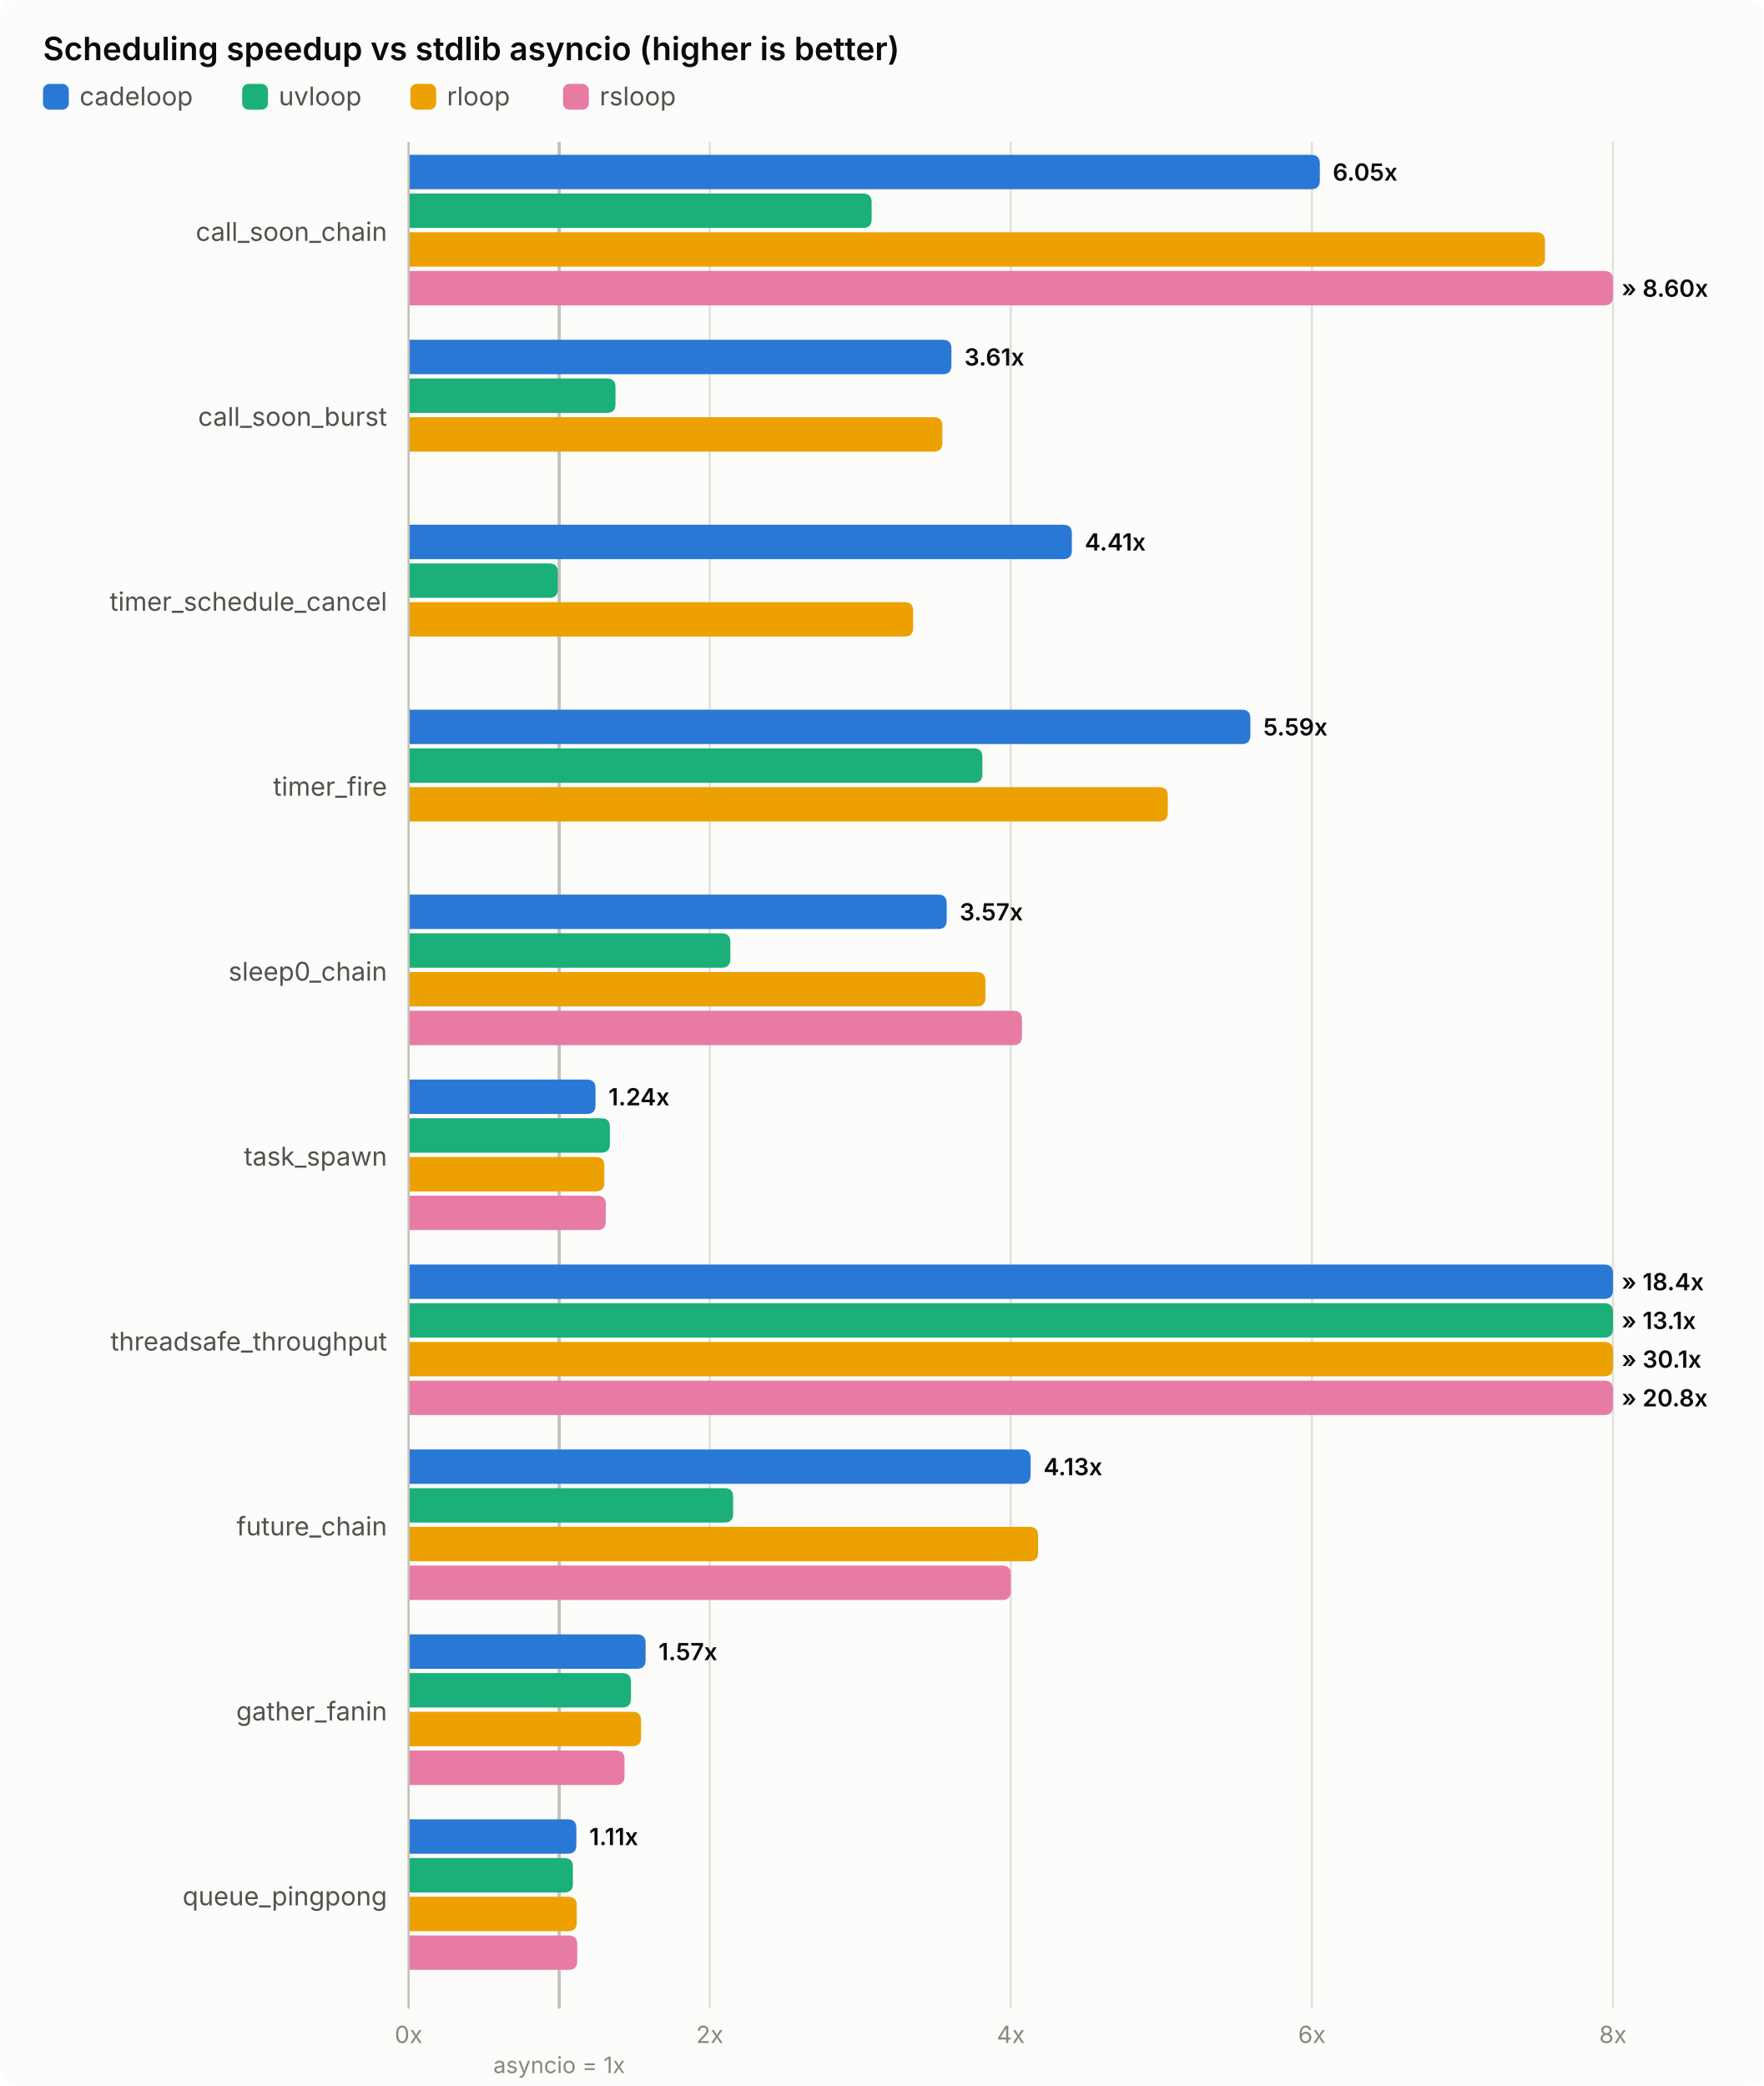
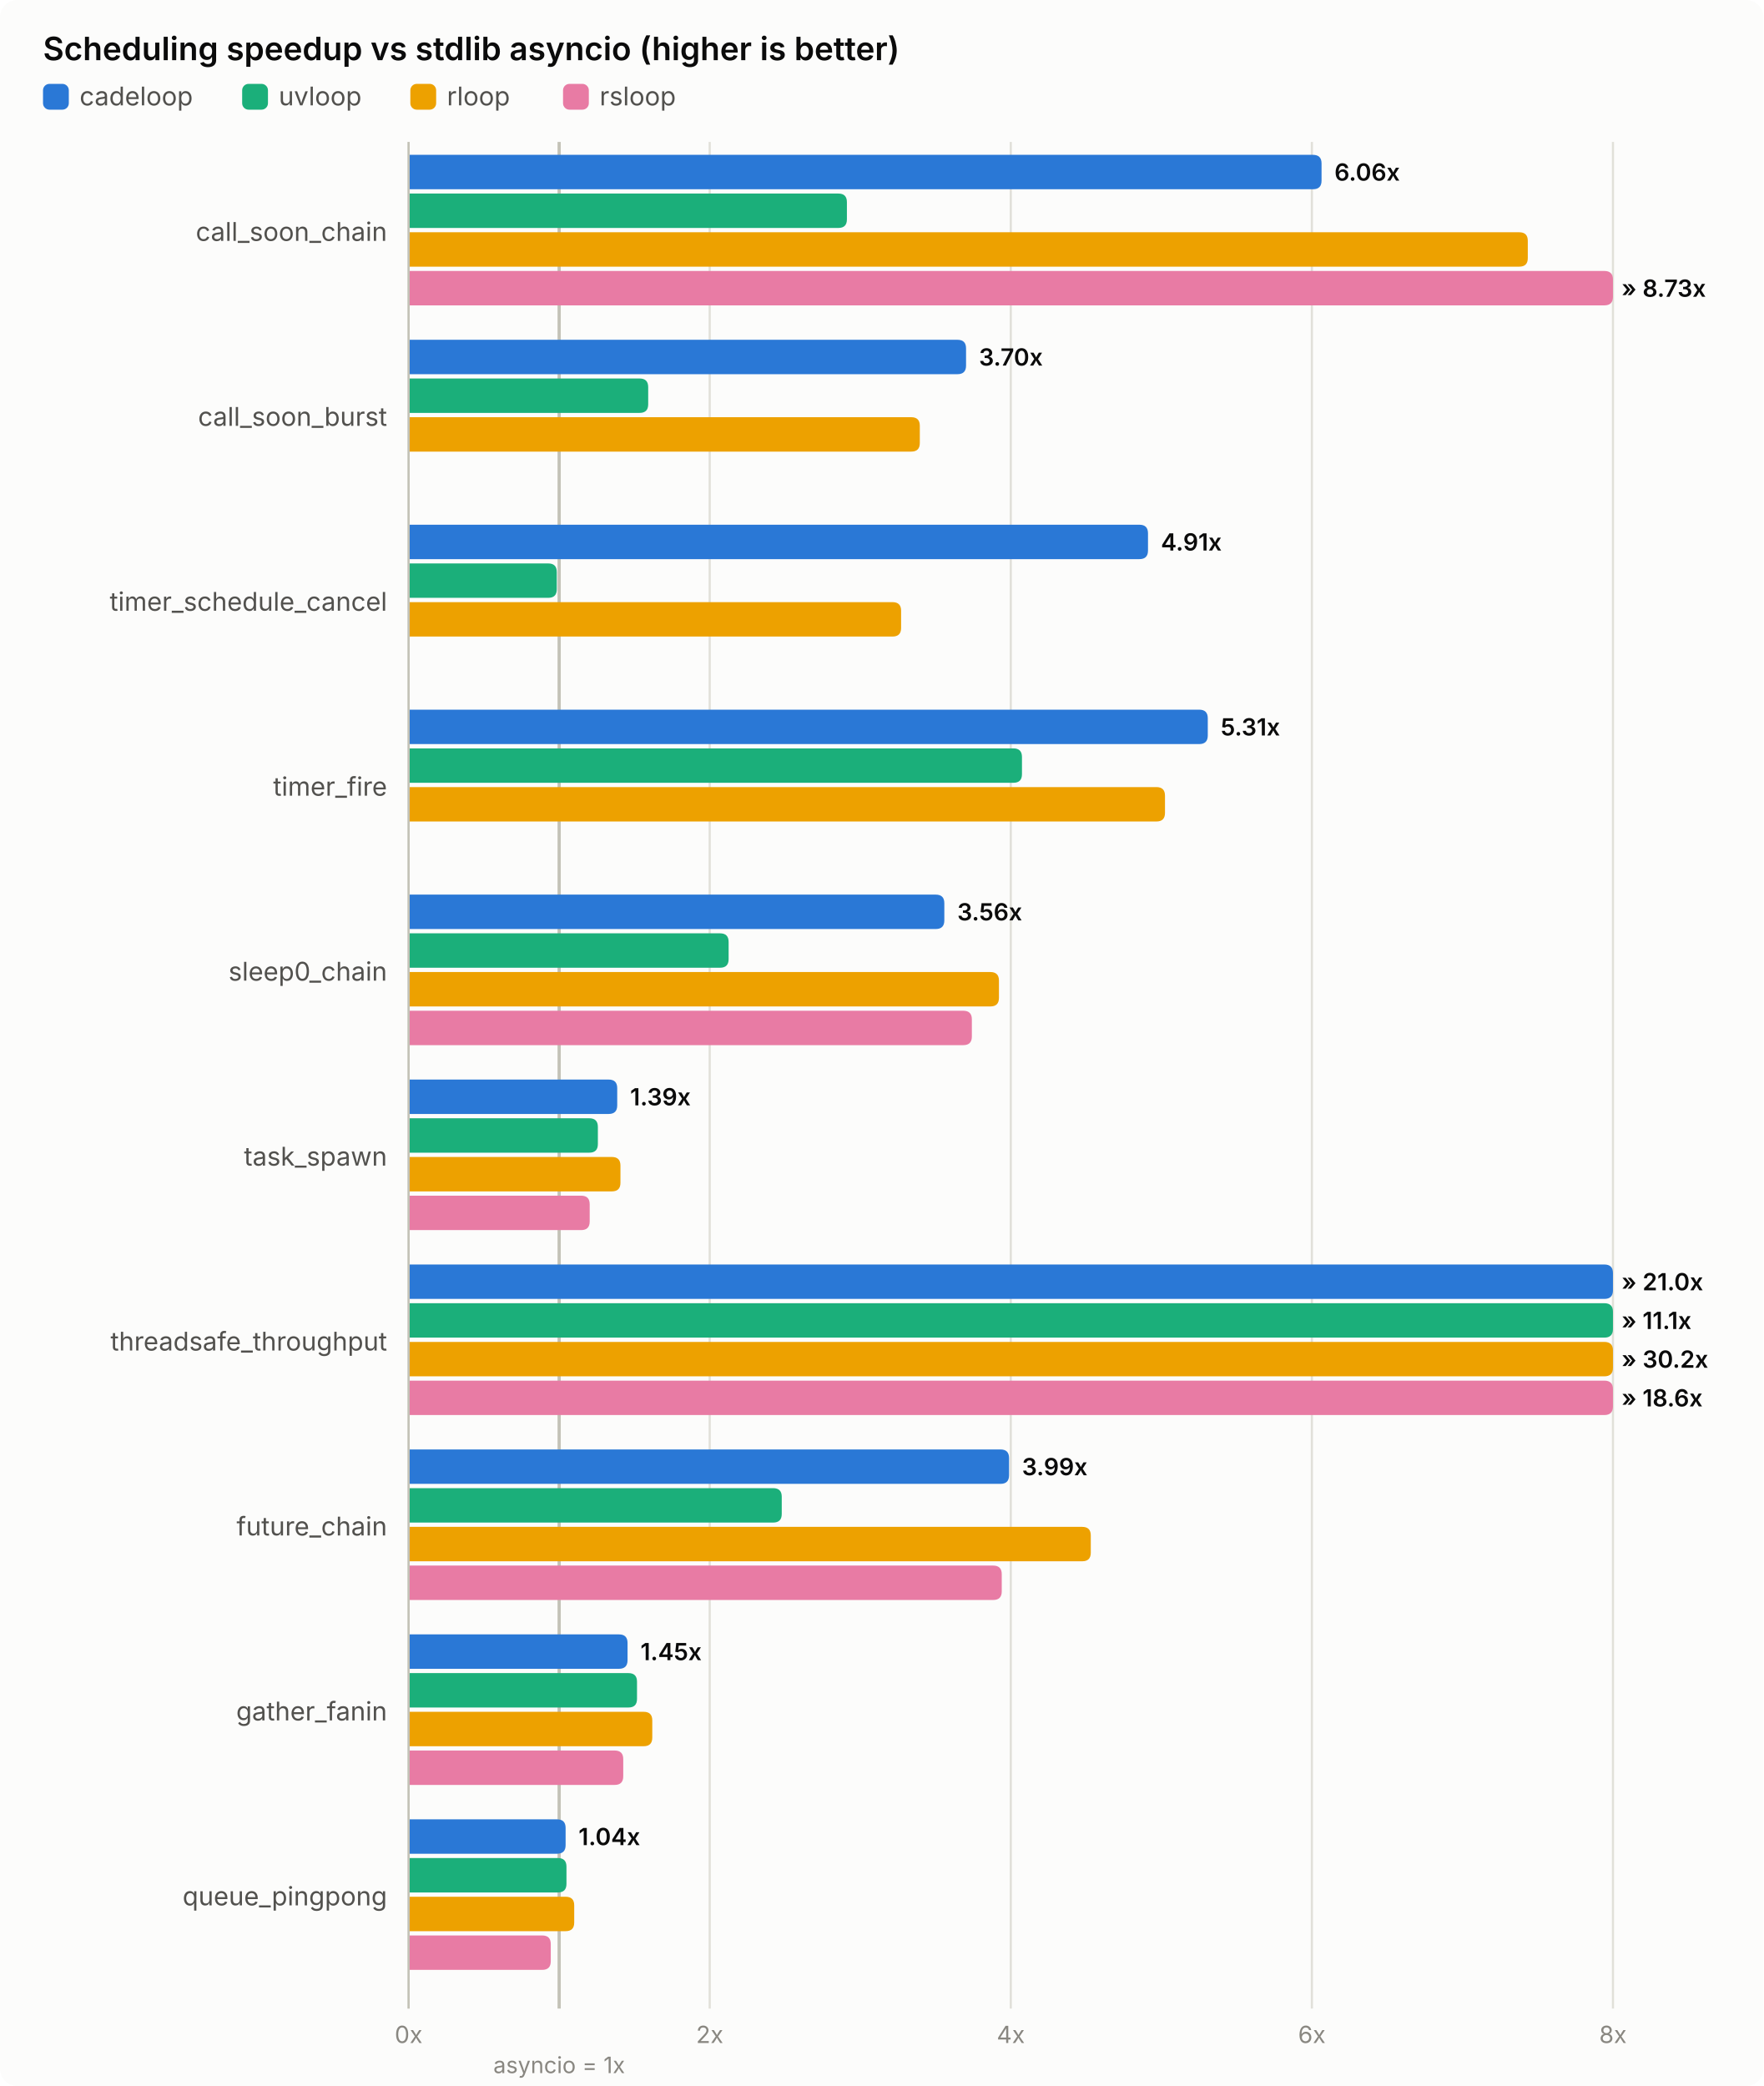
<svg xmlns="http://www.w3.org/2000/svg" viewBox="0 0 820 970" width="820" height="970" font-family="system-ui, -apple-system, 'Segoe UI', sans-serif">
  <rect width="820" height="970" fill="#fcfcfb" rx="8" />
  <text x="20" y="28" font-size="15" font-weight="600" fill="#0b0b0b">Scheduling speedup vs stdlib asyncio (higher is better)</text>
  <rect x="20" y="39" width="12" height="12" rx="3" fill="#2a78d6" />
  <text x="37" y="49" font-size="12" fill="#52514e">cadeloop</text>
  <rect x="112.6" y="39" width="12" height="12" rx="3" fill="#1baf7a" />
  <text x="129.6" y="49" font-size="12" fill="#52514e">uvloop</text>
  <rect x="190.8" y="39" width="12" height="12" rx="3" fill="#eda100" />
  <text x="207.8" y="49" font-size="12" fill="#52514e">rloop</text>
  <rect x="261.8" y="39" width="12" height="12" rx="3" fill="#e87ba4" />
  <text x="278.8" y="49" font-size="12" fill="#52514e">rsloop</text>
  <line x1="190.0" y1="66" x2="190.0" y2="934" stroke="#e1e0d9" stroke-width="1" />
  <text x="190.0" y="950" font-size="11" fill="#898781" text-anchor="middle">0x</text>
  <line x1="330.0" y1="66" x2="330.0" y2="934" stroke="#e1e0d9" stroke-width="1" />
  <text x="330.0" y="950" font-size="11" fill="#898781" text-anchor="middle">2x</text>
  <line x1="470.0" y1="66" x2="470.0" y2="934" stroke="#e1e0d9" stroke-width="1" />
  <text x="470.0" y="950" font-size="11" fill="#898781" text-anchor="middle">4x</text>
  <line x1="610.0" y1="66" x2="610.0" y2="934" stroke="#e1e0d9" stroke-width="1" />
  <text x="610.0" y="950" font-size="11" fill="#898781" text-anchor="middle">6x</text>
  <line x1="750.0" y1="66" x2="750.0" y2="934" stroke="#e1e0d9" stroke-width="1" />
  <text x="750.0" y="950" font-size="11" fill="#898781" text-anchor="middle">8x</text>
  <line x1="260.0" y1="66" x2="260.0" y2="934" stroke="#c3c2b7" stroke-width="1.5" />
  <text x="260.0" y="964" font-size="10.5" fill="#898781" text-anchor="middle">asyncio = 1x</text>
  <text x="180" y="112.0" font-size="12" fill="#52514e" text-anchor="end">call_soon_chain</text>
-   <path d="M190.0,72.0 h419.7 q4.0,0 4.0,4.0 v8.0 q0,4.0 -4.0,4.0 h-419.7 z" fill="#2a78d6" />
+   <path d="M190.0,72.0 h420.5 q4.0,0 4.0,4.0 v8.0 q0,4.0 -4.0,4.0 h-420.5 z" fill="#2a78d6" />
  <rect x="190.0" y="71.0" width="0" height="0" fill="#fcfcfb" />
-   <text x="619.7" y="84" font-size="11" font-weight="600" fill="#0b0b0b">6.05x</text>
-   <path d="M190.0,90.0 h211.3 q4.0,0 4.0,4.0 v8.0 q0,4.0 -4.0,4.0 h-211.3 z" fill="#1baf7a" />
+   <text x="620.5" y="84" font-size="11" font-weight="600" fill="#0b0b0b">6.06x</text>
+   <path d="M190.0,90.0 h199.8 q4.0,0 4.0,4.0 v8.0 q0,4.0 -4.0,4.0 h-199.8 z" fill="#1baf7a" />
  <rect x="190.0" y="89.0" width="0" height="0" fill="#fcfcfb" />
-   <path d="M190.0,108.0 h524.4 q4.0,0 4.0,4.0 v8.0 q0,4.0 -4.0,4.0 h-524.4 z" fill="#eda100" />
+   <path d="M190.0,108.0 h516.4 q4.0,0 4.0,4.0 v8.0 q0,4.0 -4.0,4.0 h-516.4 z" fill="#eda100" />
  <rect x="190.0" y="107.0" width="0" height="0" fill="#fcfcfb" />
  <path d="M190.0,126.0 h556.0 q4.0,0 4.0,4.0 v8.0 q0,4.0 -4.0,4.0 h-556.0 z" fill="#e87ba4" />
  <rect x="190.0" y="125.0" width="0" height="0" fill="#fcfcfb" />
-   <text x="754.0" y="138" font-size="11" font-weight="600" fill="#0b0b0b">» 8.60x</text>
+   <text x="754.0" y="138" font-size="11" font-weight="600" fill="#0b0b0b">» 8.73x</text>
  <text x="180" y="198.0" font-size="12" fill="#52514e" text-anchor="end">call_soon_burst</text>
-   <path d="M190.0,158.0 h248.4 q4.0,0 4.0,4.0 v8.0 q0,4.0 -4.0,4.0 h-248.4 z" fill="#2a78d6" />
+   <path d="M190.0,158.0 h255.2 q4.0,0 4.0,4.0 v8.0 q0,4.0 -4.0,4.0 h-255.2 z" fill="#2a78d6" />
  <rect x="190.0" y="157.0" width="0" height="0" fill="#fcfcfb" />
-   <text x="448.4" y="170" font-size="11" font-weight="600" fill="#0b0b0b">3.61x</text>
-   <path d="M190.0,176.0 h92.2 q4.0,0 4.0,4.0 v8.0 q0,4.0 -4.0,4.0 h-92.2 z" fill="#1baf7a" />
+   <text x="455.2" y="170" font-size="11" font-weight="600" fill="#0b0b0b">3.70x</text>
+   <path d="M190.0,176.0 h107.4 q4.0,0 4.0,4.0 v8.0 q0,4.0 -4.0,4.0 h-107.4 z" fill="#1baf7a" />
  <rect x="190.0" y="175.0" width="0" height="0" fill="#fcfcfb" />
-   <path d="M190.0,194.0 h244.2 q4.0,0 4.0,4.0 v8.0 q0,4.0 -4.0,4.0 h-244.2 z" fill="#eda100" />
+   <path d="M190.0,194.0 h233.7 q4.0,0 4.0,4.0 v8.0 q0,4.0 -4.0,4.0 h-233.7 z" fill="#eda100" />
  <rect x="190.0" y="193.0" width="0" height="0" fill="#fcfcfb" />
  <text x="180" y="284.0" font-size="12" fill="#52514e" text-anchor="end">timer_schedule_cancel</text>
-   <path d="M190.0,244.0 h304.4 q4.0,0 4.0,4.0 v8.0 q0,4.0 -4.0,4.0 h-304.4 z" fill="#2a78d6" />
+   <path d="M190.0,244.0 h339.8 q4.0,0 4.0,4.0 v8.0 q0,4.0 -4.0,4.0 h-339.8 z" fill="#2a78d6" />
  <rect x="190.0" y="243.0" width="0" height="0" fill="#fcfcfb" />
-   <text x="504.4" y="256" font-size="11" font-weight="600" fill="#0b0b0b">4.41x</text>
-   <path d="M190.0,262.0 h65.4 q4.0,0 4.0,4.0 v8.0 q0,4.0 -4.0,4.0 h-65.4 z" fill="#1baf7a" />
+   <text x="539.8" y="256" font-size="11" font-weight="600" fill="#0b0b0b">4.91x</text>
+   <path d="M190.0,262.0 h64.9 q4.0,0 4.0,4.0 v8.0 q0,4.0 -4.0,4.0 h-64.9 z" fill="#1baf7a" />
  <rect x="190.0" y="261.0" width="0" height="0" fill="#fcfcfb" />
-   <path d="M190.0,280.0 h230.6 q4.0,0 4.0,4.0 v8.0 q0,4.0 -4.0,4.0 h-230.6 z" fill="#eda100" />
+   <path d="M190.0,280.0 h225.0 q4.0,0 4.0,4.0 v8.0 q0,4.0 -4.0,4.0 h-225.0 z" fill="#eda100" />
  <rect x="190.0" y="279.0" width="0" height="0" fill="#fcfcfb" />
  <text x="180" y="370.0" font-size="12" fill="#52514e" text-anchor="end">timer_fire</text>
-   <path d="M190.0,330.0 h387.4 q4.0,0 4.0,4.0 v8.0 q0,4.0 -4.0,4.0 h-387.4 z" fill="#2a78d6" />
+   <path d="M190.0,330.0 h367.6 q4.0,0 4.0,4.0 v8.0 q0,4.0 -4.0,4.0 h-367.6 z" fill="#2a78d6" />
  <rect x="190.0" y="329.0" width="0" height="0" fill="#fcfcfb" />
-   <text x="587.4" y="342" font-size="11" font-weight="600" fill="#0b0b0b">5.59x</text>
-   <path d="M190.0,348.0 h262.8 q4.0,0 4.0,4.0 v8.0 q0,4.0 -4.0,4.0 h-262.8 z" fill="#1baf7a" />
+   <text x="567.6" y="342" font-size="11" font-weight="600" fill="#0b0b0b">5.31x</text>
+   <path d="M190.0,348.0 h281.2 q4.0,0 4.0,4.0 v8.0 q0,4.0 -4.0,4.0 h-281.2 z" fill="#1baf7a" />
  <rect x="190.0" y="347.0" width="0" height="0" fill="#fcfcfb" />
-   <path d="M190.0,366.0 h349.0 q4.0,0 4.0,4.0 v8.0 q0,4.0 -4.0,4.0 h-349.0 z" fill="#eda100" />
+   <path d="M190.0,366.0 h347.7 q4.0,0 4.0,4.0 v8.0 q0,4.0 -4.0,4.0 h-347.7 z" fill="#eda100" />
  <rect x="190.0" y="365.0" width="0" height="0" fill="#fcfcfb" />
  <text x="180" y="456.0" font-size="12" fill="#52514e" text-anchor="end">sleep0_chain</text>
-   <path d="M190.0,416.0 h246.2 q4.0,0 4.0,4.0 v8.0 q0,4.0 -4.0,4.0 h-246.2 z" fill="#2a78d6" />
+   <path d="M190.0,416.0 h245.1 q4.0,0 4.0,4.0 v8.0 q0,4.0 -4.0,4.0 h-245.1 z" fill="#2a78d6" />
  <rect x="190.0" y="415.0" width="0" height="0" fill="#fcfcfb" />
-   <text x="446.2" y="428" font-size="11" font-weight="600" fill="#0b0b0b">3.57x</text>
-   <path d="M190.0,434.0 h145.6 q4.0,0 4.0,4.0 v8.0 q0,4.0 -4.0,4.0 h-145.6 z" fill="#1baf7a" />
+   <text x="445.1" y="428" font-size="11" font-weight="600" fill="#0b0b0b">3.56x</text>
+   <path d="M190.0,434.0 h144.8 q4.0,0 4.0,4.0 v8.0 q0,4.0 -4.0,4.0 h-144.8 z" fill="#1baf7a" />
  <rect x="190.0" y="433.0" width="0" height="0" fill="#fcfcfb" />
-   <path d="M190.0,452.0 h264.2 q4.0,0 4.0,4.0 v8.0 q0,4.0 -4.0,4.0 h-264.2 z" fill="#eda100" />
+   <path d="M190.0,452.0 h270.5 q4.0,0 4.0,4.0 v8.0 q0,4.0 -4.0,4.0 h-270.5 z" fill="#eda100" />
  <rect x="190.0" y="451.0" width="0" height="0" fill="#fcfcfb" />
-   <path d="M190.0,470.0 h281.2 q4.0,0 4.0,4.0 v8.0 q0,4.0 -4.0,4.0 h-281.2 z" fill="#e87ba4" />
+   <path d="M190.0,470.0 h257.9 q4.0,0 4.0,4.0 v8.0 q0,4.0 -4.0,4.0 h-257.9 z" fill="#e87ba4" />
  <rect x="190.0" y="469.0" width="0" height="0" fill="#fcfcfb" />
  <text x="180" y="542.0" font-size="12" fill="#52514e" text-anchor="end">task_spawn</text>
-   <path d="M190.0,502.0 h82.9 q4.0,0 4.0,4.0 v8.0 q0,4.0 -4.0,4.0 h-82.9 z" fill="#2a78d6" />
+   <path d="M190.0,502.0 h93.0 q4.0,0 4.0,4.0 v8.0 q0,4.0 -4.0,4.0 h-93.0 z" fill="#2a78d6" />
  <rect x="190.0" y="501.0" width="0" height="0" fill="#fcfcfb" />
-   <text x="282.9" y="514" font-size="11" font-weight="600" fill="#0b0b0b">1.24x</text>
-   <path d="M190.0,520.0 h89.6 q4.0,0 4.0,4.0 v8.0 q0,4.0 -4.0,4.0 h-89.6 z" fill="#1baf7a" />
+   <text x="293.0" y="514" font-size="11" font-weight="600" fill="#0b0b0b">1.39x</text>
+   <path d="M190.0,520.0 h84.0 q4.0,0 4.0,4.0 v8.0 q0,4.0 -4.0,4.0 h-84.0 z" fill="#1baf7a" />
  <rect x="190.0" y="519.0" width="0" height="0" fill="#fcfcfb" />
-   <path d="M190.0,538.0 h87.0 q4.0,0 4.0,4.0 v8.0 q0,4.0 -4.0,4.0 h-87.0 z" fill="#eda100" />
+   <path d="M190.0,538.0 h94.5 q4.0,0 4.0,4.0 v8.0 q0,4.0 -4.0,4.0 h-94.5 z" fill="#eda100" />
  <rect x="190.0" y="537.0" width="0" height="0" fill="#fcfcfb" />
-   <path d="M190.0,556.0 h87.7 q4.0,0 4.0,4.0 v8.0 q0,4.0 -4.0,4.0 h-87.7 z" fill="#e87ba4" />
+   <path d="M190.0,556.0 h80.2 q4.0,0 4.0,4.0 v8.0 q0,4.0 -4.0,4.0 h-80.2 z" fill="#e87ba4" />
  <rect x="190.0" y="555.0" width="0" height="0" fill="#fcfcfb" />
  <text x="180" y="628.0" font-size="12" fill="#52514e" text-anchor="end">threadsafe_throughput</text>
  <path d="M190.0,588.0 h556.0 q4.0,0 4.0,4.0 v8.0 q0,4.0 -4.0,4.0 h-556.0 z" fill="#2a78d6" />
  <rect x="190.0" y="587.0" width="0" height="0" fill="#fcfcfb" />
-   <text x="754.0" y="600" font-size="11" font-weight="600" fill="#0b0b0b">» 18.4x</text>
+   <text x="754.0" y="600" font-size="11" font-weight="600" fill="#0b0b0b">» 21.0x</text>
  <path d="M190.0,606.0 h556.0 q4.0,0 4.0,4.0 v8.0 q0,4.0 -4.0,4.0 h-556.0 z" fill="#1baf7a" />
  <rect x="190.0" y="605.0" width="0" height="0" fill="#fcfcfb" />
-   <text x="754.0" y="618" font-size="11" font-weight="600" fill="#0b0b0b">» 13.1x</text>
+   <text x="754.0" y="618" font-size="11" font-weight="600" fill="#0b0b0b">» 11.1x</text>
  <path d="M190.0,624.0 h556.0 q4.0,0 4.0,4.0 v8.0 q0,4.0 -4.0,4.0 h-556.0 z" fill="#eda100" />
  <rect x="190.0" y="623.0" width="0" height="0" fill="#fcfcfb" />
-   <text x="754.0" y="636" font-size="11" font-weight="600" fill="#0b0b0b">» 30.1x</text>
+   <text x="754.0" y="636" font-size="11" font-weight="600" fill="#0b0b0b">» 30.2x</text>
  <path d="M190.0,642.0 h556.0 q4.0,0 4.0,4.0 v8.0 q0,4.0 -4.0,4.0 h-556.0 z" fill="#e87ba4" />
  <rect x="190.0" y="641.0" width="0" height="0" fill="#fcfcfb" />
-   <text x="754.0" y="654" font-size="11" font-weight="600" fill="#0b0b0b">» 20.8x</text>
+   <text x="754.0" y="654" font-size="11" font-weight="600" fill="#0b0b0b">» 18.6x</text>
  <text x="180" y="714.0" font-size="12" fill="#52514e" text-anchor="end">future_chain</text>
-   <path d="M190.0,674.0 h285.2 q4.0,0 4.0,4.0 v8.0 q0,4.0 -4.0,4.0 h-285.2 z" fill="#2a78d6" />
+   <path d="M190.0,674.0 h275.2 q4.0,0 4.0,4.0 v8.0 q0,4.0 -4.0,4.0 h-275.2 z" fill="#2a78d6" />
  <rect x="190.0" y="673.0" width="0" height="0" fill="#fcfcfb" />
-   <text x="485.2" y="686" font-size="11" font-weight="600" fill="#0b0b0b">4.13x</text>
-   <path d="M190.0,692.0 h146.9 q4.0,0 4.0,4.0 v8.0 q0,4.0 -4.0,4.0 h-146.9 z" fill="#1baf7a" />
+   <text x="475.2" y="686" font-size="11" font-weight="600" fill="#0b0b0b">3.99x</text>
+   <path d="M190.0,692.0 h169.5 q4.0,0 4.0,4.0 v8.0 q0,4.0 -4.0,4.0 h-169.5 z" fill="#1baf7a" />
  <rect x="190.0" y="691.0" width="0" height="0" fill="#fcfcfb" />
-   <path d="M190.0,710.0 h288.7 q4.0,0 4.0,4.0 v8.0 q0,4.0 -4.0,4.0 h-288.7 z" fill="#eda100" />
+   <path d="M190.0,710.0 h313.2 q4.0,0 4.0,4.0 v8.0 q0,4.0 -4.0,4.0 h-313.2 z" fill="#eda100" />
  <rect x="190.0" y="709.0" width="0" height="0" fill="#fcfcfb" />
-   <path d="M190.0,728.0 h276.0 q4.0,0 4.0,4.0 v8.0 q0,4.0 -4.0,4.0 h-276.0 z" fill="#e87ba4" />
+   <path d="M190.0,728.0 h271.8 q4.0,0 4.0,4.0 v8.0 q0,4.0 -4.0,4.0 h-271.8 z" fill="#e87ba4" />
  <rect x="190.0" y="727.0" width="0" height="0" fill="#fcfcfb" />
  <text x="180" y="800.0" font-size="12" fill="#52514e" text-anchor="end">gather_fanin</text>
-   <path d="M190.0,760.0 h106.2 q4.0,0 4.0,4.0 v8.0 q0,4.0 -4.0,4.0 h-106.2 z" fill="#2a78d6" />
+   <path d="M190.0,760.0 h97.8 q4.0,0 4.0,4.0 v8.0 q0,4.0 -4.0,4.0 h-97.8 z" fill="#2a78d6" />
  <rect x="190.0" y="759.0" width="0" height="0" fill="#fcfcfb" />
-   <text x="306.2" y="772" font-size="11" font-weight="600" fill="#0b0b0b">1.57x</text>
-   <path d="M190.0,778.0 h99.4 q4.0,0 4.0,4.0 v8.0 q0,4.0 -4.0,4.0 h-99.4 z" fill="#1baf7a" />
+   <text x="297.8" y="772" font-size="11" font-weight="600" fill="#0b0b0b">1.45x</text>
+   <path d="M190.0,778.0 h102.2 q4.0,0 4.0,4.0 v8.0 q0,4.0 -4.0,4.0 h-102.2 z" fill="#1baf7a" />
  <rect x="190.0" y="777.0" width="0" height="0" fill="#fcfcfb" />
-   <path d="M190.0,796.0 h104.1 q4.0,0 4.0,4.0 v8.0 q0,4.0 -4.0,4.0 h-104.1 z" fill="#eda100" />
+   <path d="M190.0,796.0 h109.3 q4.0,0 4.0,4.0 v8.0 q0,4.0 -4.0,4.0 h-109.3 z" fill="#eda100" />
  <rect x="190.0" y="795.0" width="0" height="0" fill="#fcfcfb" />
-   <path d="M190.0,814.0 h96.4 q4.0,0 4.0,4.0 v8.0 q0,4.0 -4.0,4.0 h-96.4 z" fill="#e87ba4" />
+   <path d="M190.0,814.0 h95.8 q4.0,0 4.0,4.0 v8.0 q0,4.0 -4.0,4.0 h-95.8 z" fill="#e87ba4" />
  <rect x="190.0" y="813.0" width="0" height="0" fill="#fcfcfb" />
  <text x="180" y="886.0" font-size="12" fill="#52514e" text-anchor="end">queue_pingpong</text>
-   <path d="M190.0,846.0 h74.0 q4.0,0 4.0,4.0 v8.0 q0,4.0 -4.0,4.0 h-74.0 z" fill="#2a78d6" />
+   <path d="M190.0,846.0 h69.0 q4.0,0 4.0,4.0 v8.0 q0,4.0 -4.0,4.0 h-69.0 z" fill="#2a78d6" />
  <rect x="190.0" y="845.0" width="0" height="0" fill="#fcfcfb" />
-   <text x="274.0" y="858" font-size="11" font-weight="600" fill="#0b0b0b">1.11x</text>
-   <path d="M190.0,864.0 h72.4 q4.0,0 4.0,4.0 v8.0 q0,4.0 -4.0,4.0 h-72.4 z" fill="#1baf7a" />
+   <text x="269.0" y="858" font-size="11" font-weight="600" fill="#0b0b0b">1.04x</text>
+   <path d="M190.0,864.0 h69.4 q4.0,0 4.0,4.0 v8.0 q0,4.0 -4.0,4.0 h-69.4 z" fill="#1baf7a" />
  <rect x="190.0" y="863.0" width="0" height="0" fill="#fcfcfb" />
-   <path d="M190.0,882.0 h74.2 q4.0,0 4.0,4.0 v8.0 q0,4.0 -4.0,4.0 h-74.2 z" fill="#eda100" />
+   <path d="M190.0,882.0 h73.0 q4.0,0 4.0,4.0 v8.0 q0,4.0 -4.0,4.0 h-73.0 z" fill="#eda100" />
  <rect x="190.0" y="881.0" width="0" height="0" fill="#fcfcfb" />
-   <path d="M190.0,900.0 h74.4 q4.0,0 4.0,4.0 v8.0 q0,4.0 -4.0,4.0 h-74.4 z" fill="#e87ba4" />
+   <path d="M190.0,900.0 h62.1 q4.0,0 4.0,4.0 v8.0 q0,4.0 -4.0,4.0 h-62.1 z" fill="#e87ba4" />
  <rect x="190.0" y="899.0" width="0" height="0" fill="#fcfcfb" />
  <line x1="190" y1="66" x2="190" y2="934" stroke="#c3c2b7" stroke-width="1" />
</svg>
